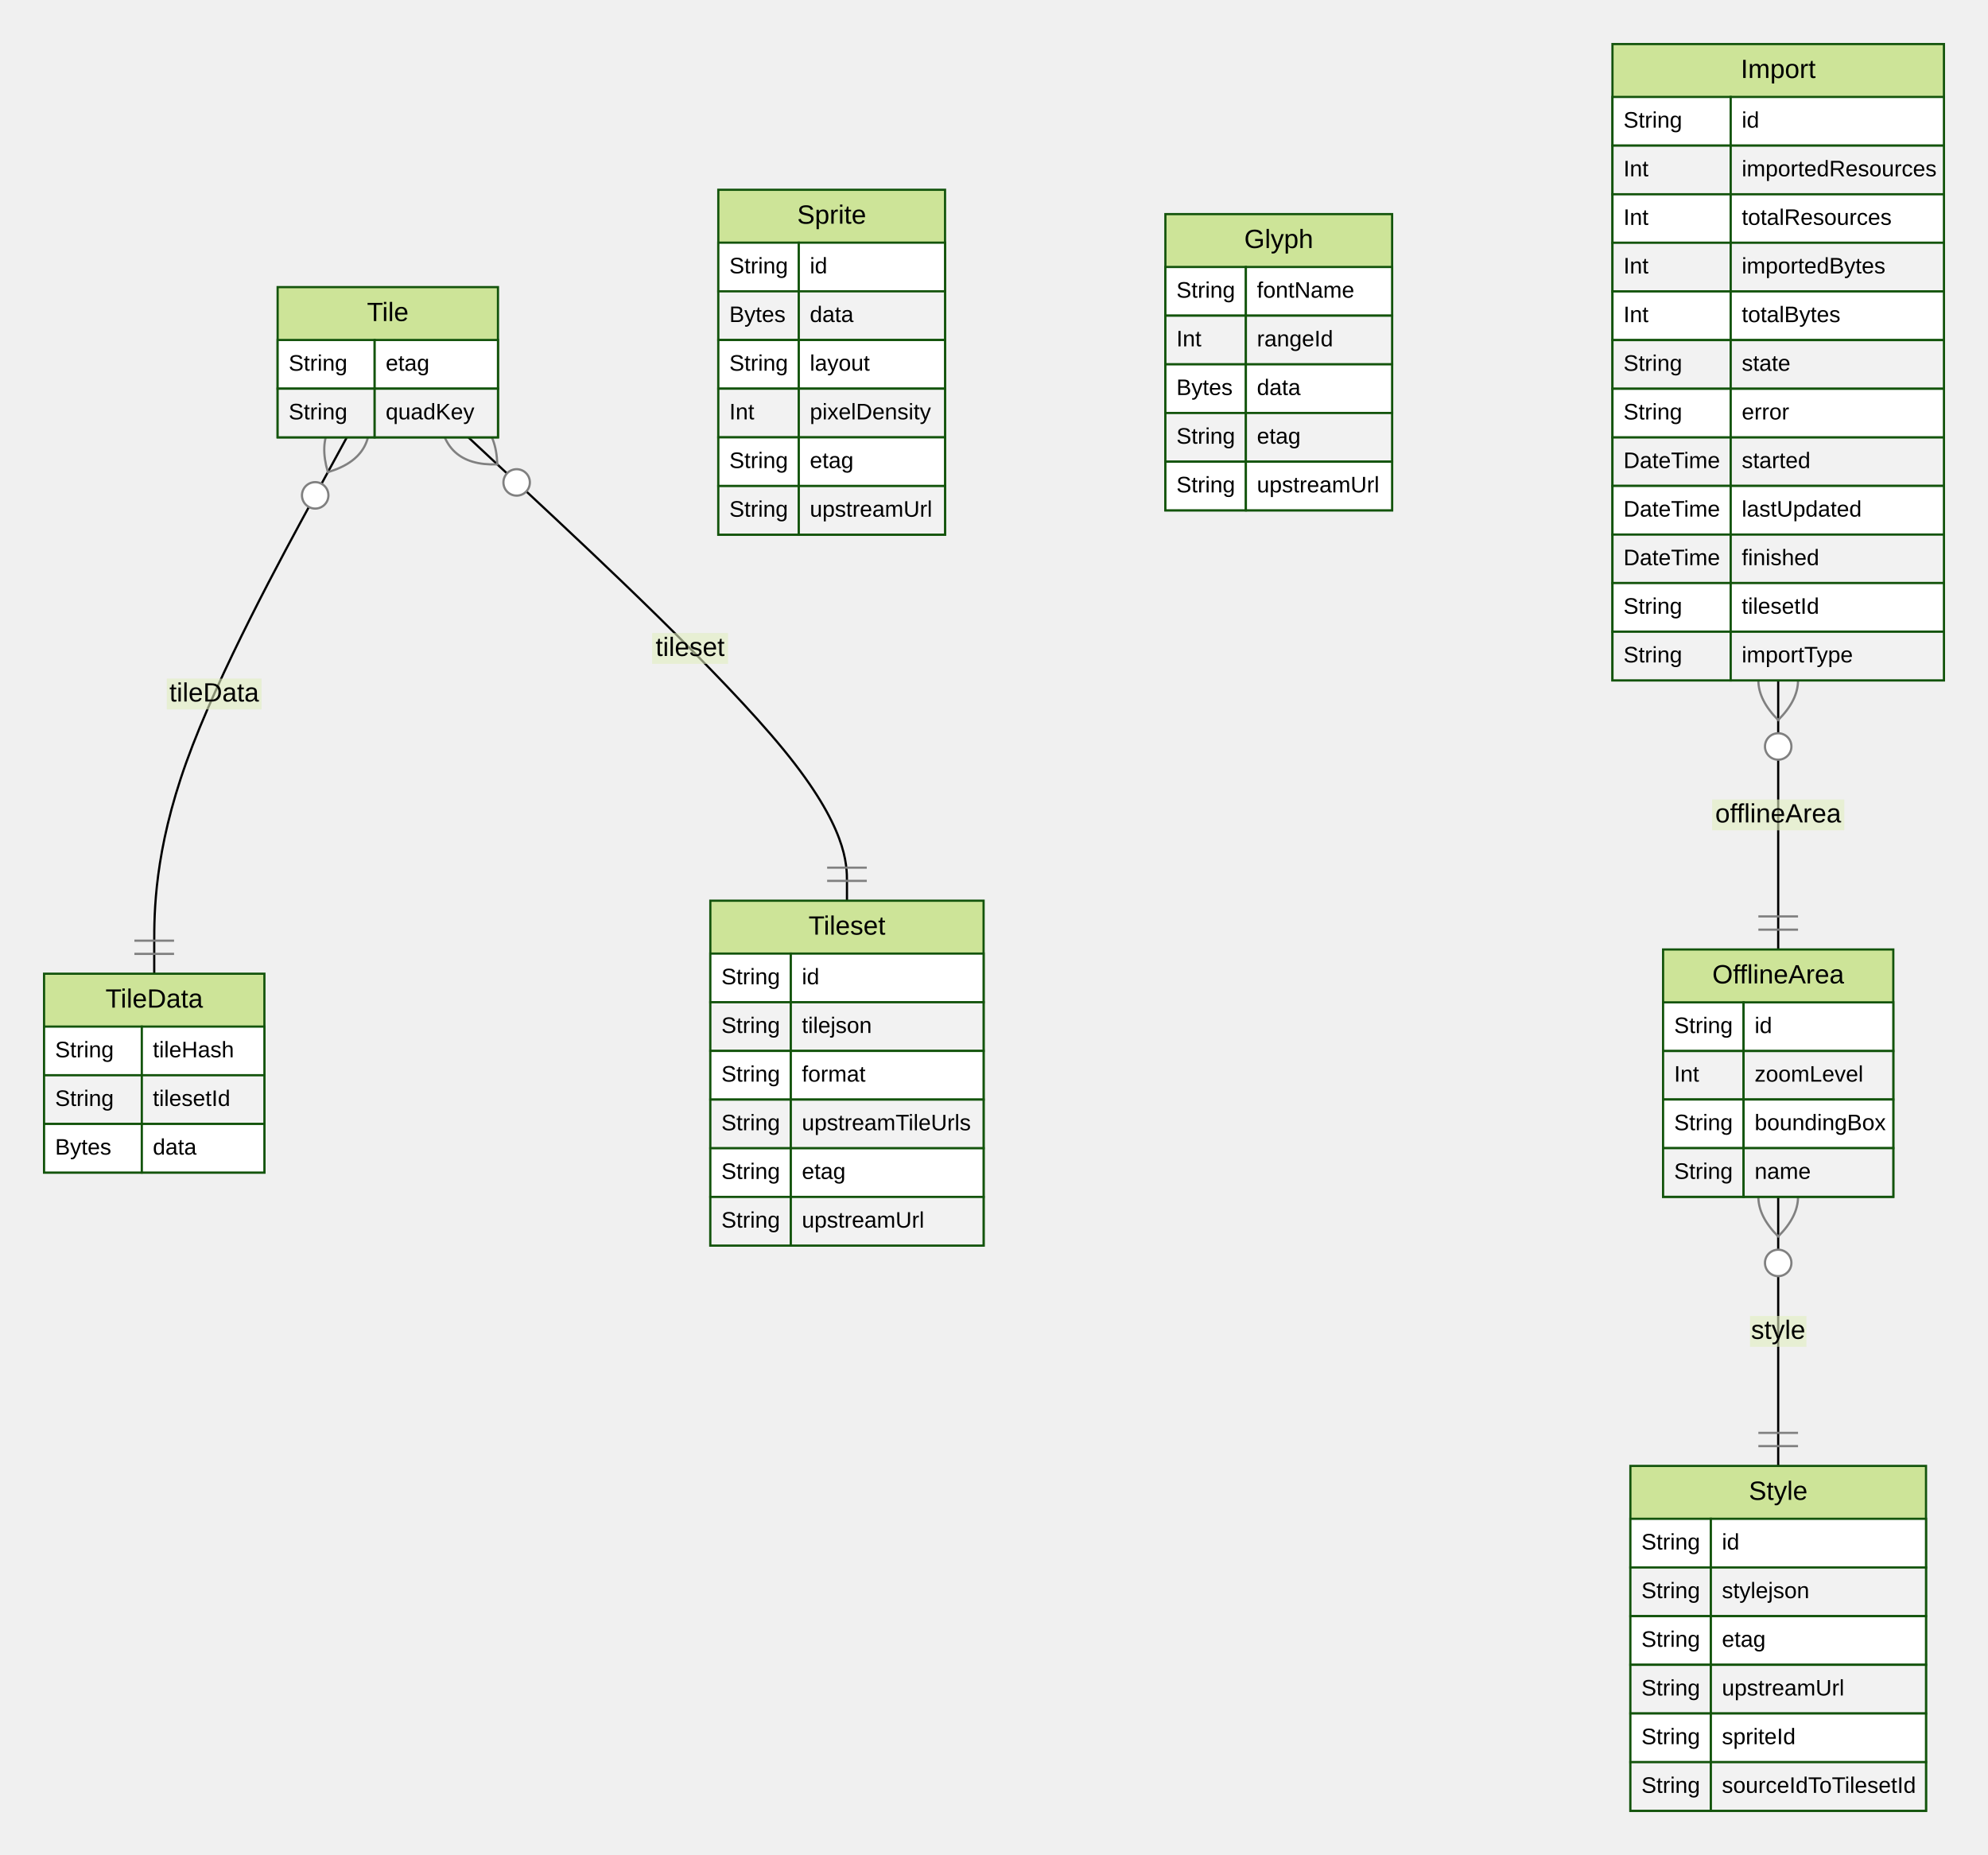
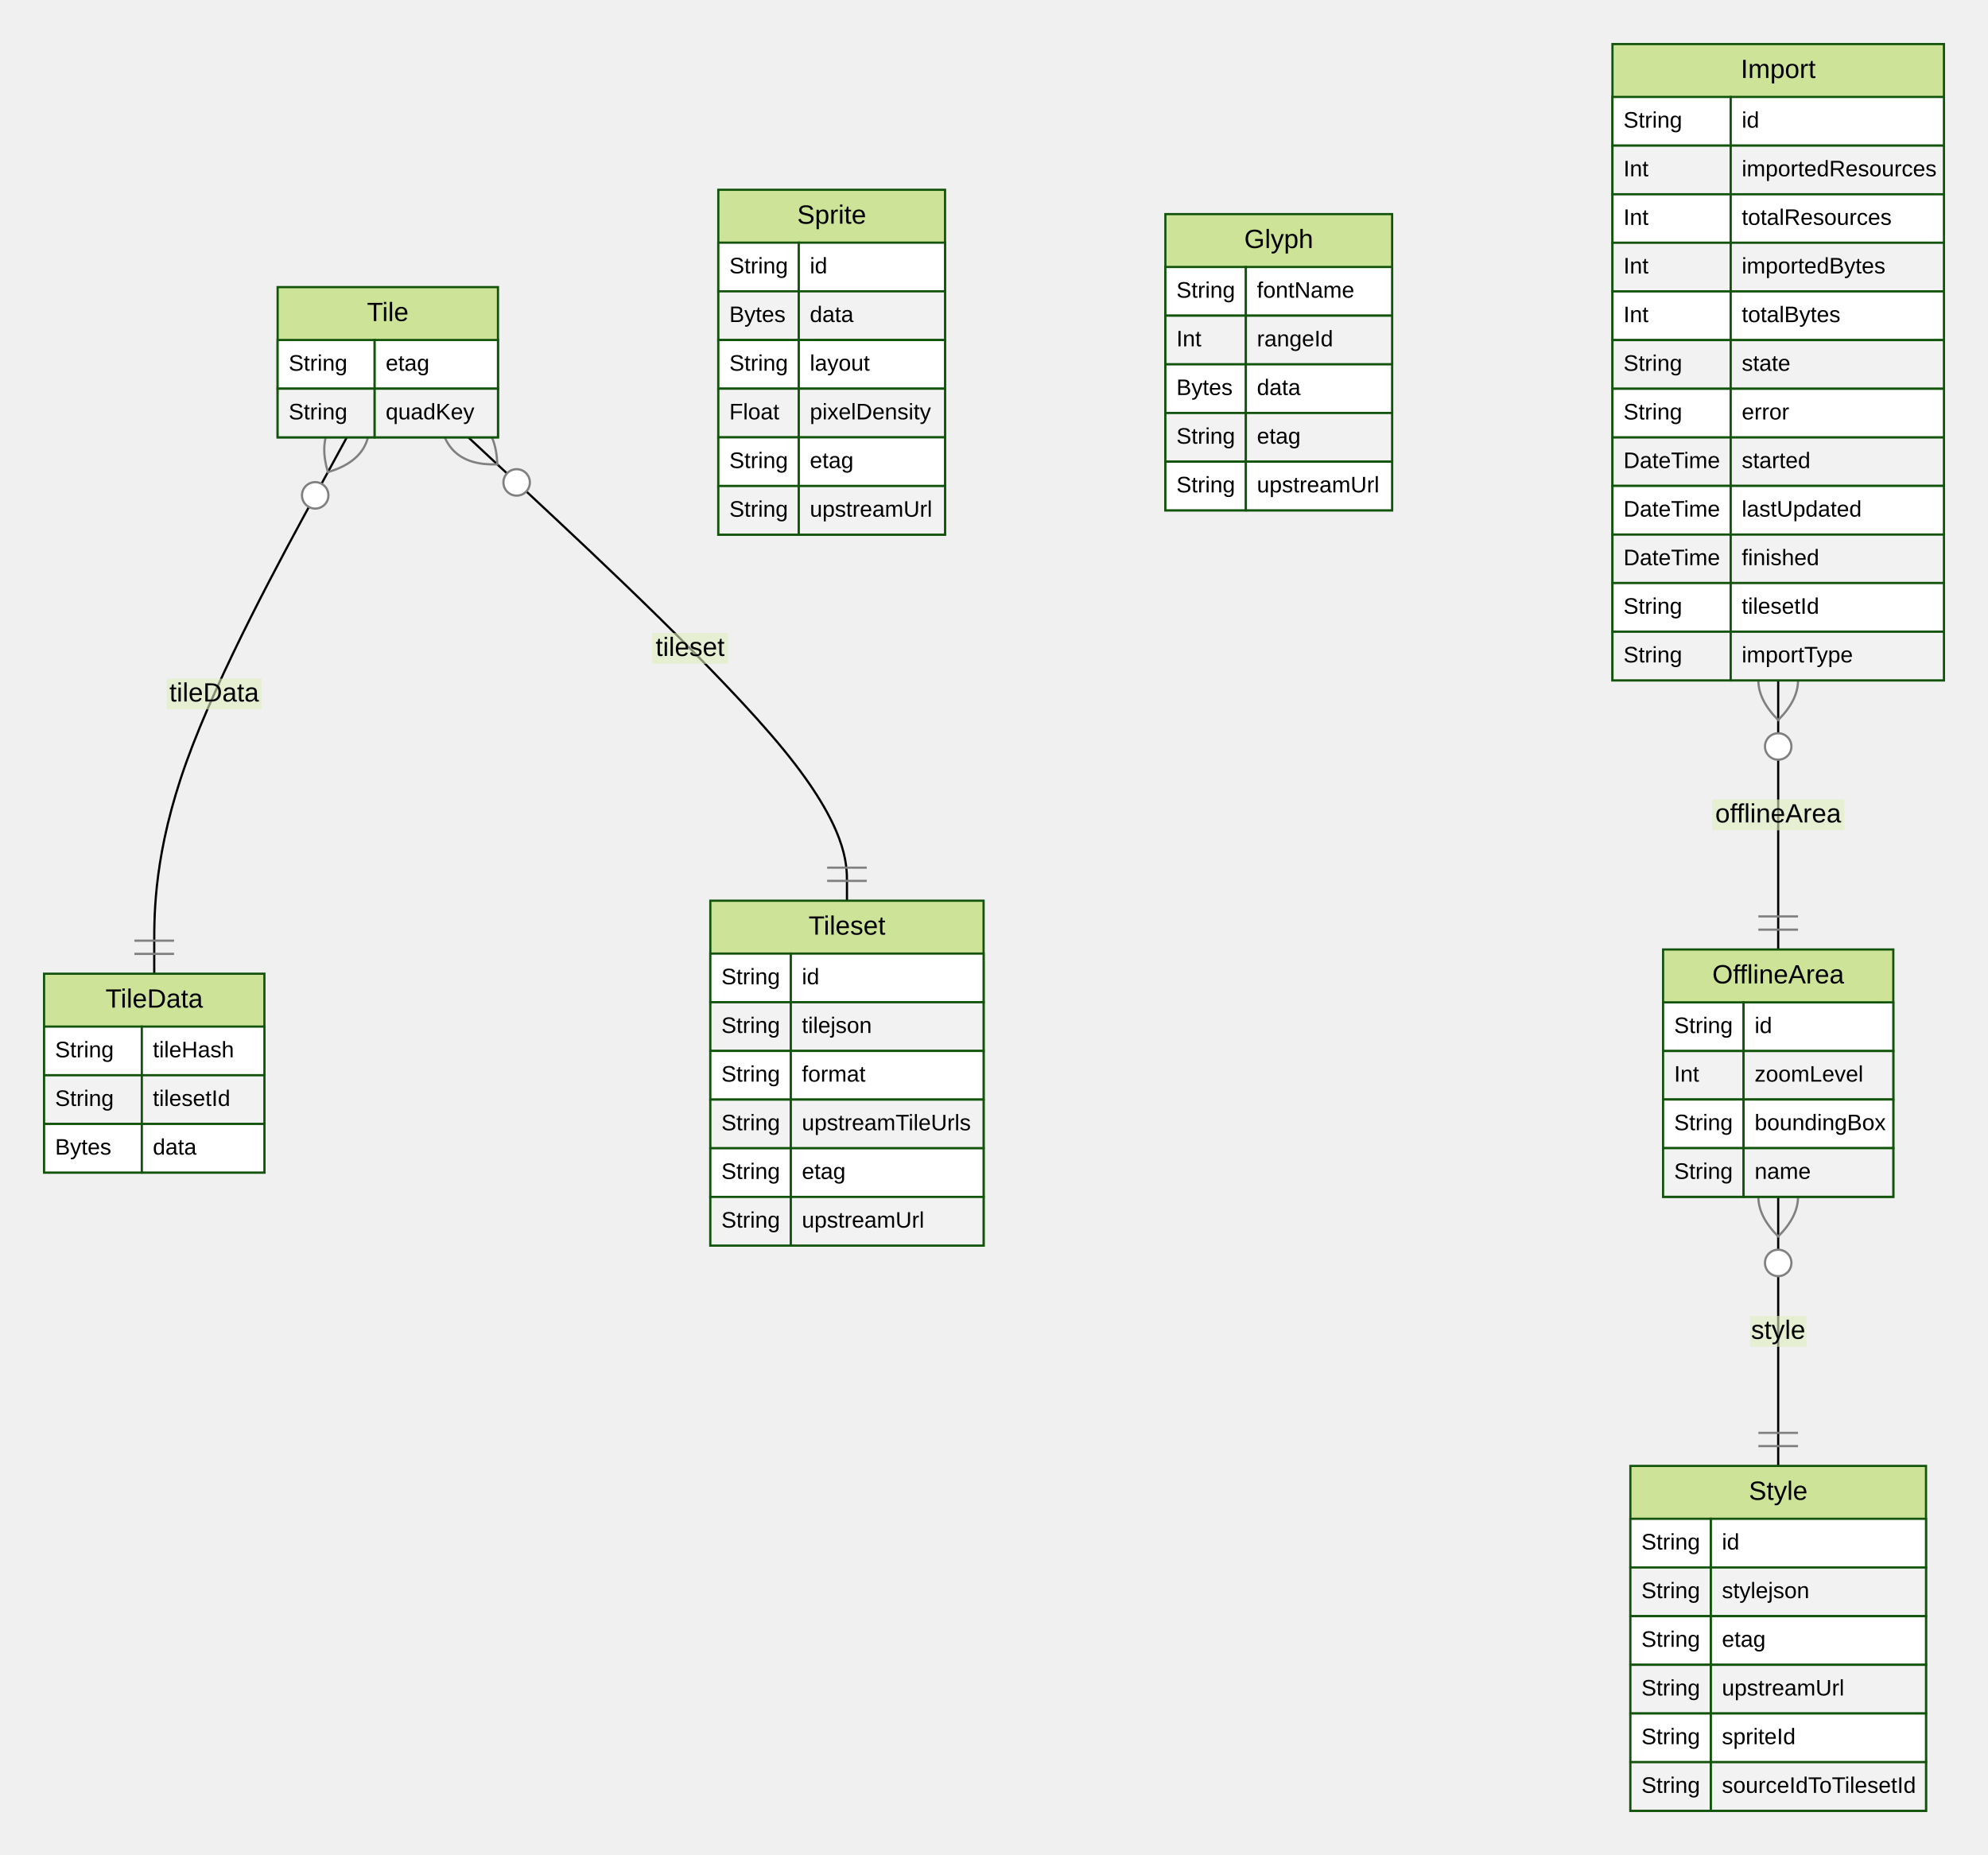
<svg xmlns="http://www.w3.org/2000/svg" aria-labelledby="chart-title-mermaid-0 chart-desc-mermaid-0" role="img" viewBox="0 0 902.254 841.928" style="max-width: 902.254px; background-color: white;" height="841.928" width="100%" id="mermaid-0">
  <style>#mermaid-0 {font-family:"trebuchet ms",verdana,arial,sans-serif;font-size:16px;fill:#000000;}#mermaid-0 .error-icon{fill:#552222;}#mermaid-0 .error-text{fill:#552222;stroke:#552222;}#mermaid-0 .edge-thickness-normal{stroke-width:2px;}#mermaid-0 .edge-thickness-thick{stroke-width:3.5px;}#mermaid-0 .edge-pattern-solid{stroke-dasharray:0;}#mermaid-0 .edge-pattern-dashed{stroke-dasharray:3;}#mermaid-0 .edge-pattern-dotted{stroke-dasharray:2;}#mermaid-0 .marker{fill:#000000;stroke:#000000;}#mermaid-0 .marker.cross{stroke:#000000;}#mermaid-0 svg{font-family:"trebuchet ms",verdana,arial,sans-serif;font-size:16px;}#mermaid-0 .entityBox{fill:#cde498;stroke:#13540c;}#mermaid-0 .attributeBoxOdd{fill:#ffffff;stroke:#13540c;}#mermaid-0 .attributeBoxEven{fill:#f2f2f2;stroke:#13540c;}#mermaid-0 .relationshipLabelBox{fill:hsl(78.158, 58.462%, 84.51%);opacity:0.7;background-color:hsl(78.158, 58.462%, 84.51%);}#mermaid-0 .relationshipLabelBox rect{opacity:0.5;}#mermaid-0 .relationshipLine{stroke:#000000;}#mermaid-0 :root{--mermaid-font-family:"trebuchet ms",verdana,arial,sans-serif;}</style>
  <g />
  <defs>
    <marker orient="auto" markerHeight="18" markerWidth="18" refY="9" refX="0" id="ONLY_ONE_START">
      <path d="M9,0 L9,18 M15,0 L15,18" fill="none" stroke="gray" />
    </marker>
  </defs>
  <defs>
    <marker orient="auto" markerHeight="18" markerWidth="18" refY="9" refX="18" id="ONLY_ONE_END">
      <path d="M3,0 L3,18 M9,0 L9,18" fill="none" stroke="gray" />
    </marker>
  </defs>
  <defs>
    <marker orient="auto" markerHeight="18" markerWidth="30" refY="9" refX="0" id="ZERO_OR_ONE_START">
      <circle r="6" cy="9" cx="21" fill="white" stroke="gray" />
      <path d="M9,0 L9,18" fill="none" stroke="gray" />
    </marker>
  </defs>
  <defs>
    <marker orient="auto" markerHeight="18" markerWidth="30" refY="9" refX="30" id="ZERO_OR_ONE_END">
      <circle r="6" cy="9" cx="9" fill="white" stroke="gray" />
      <path d="M21,0 L21,18" fill="none" stroke="gray" />
    </marker>
  </defs>
  <defs>
    <marker orient="auto" markerHeight="36" markerWidth="45" refY="18" refX="18" id="ONE_OR_MORE_START">
      <path d="M0,18 Q 18,0 36,18 Q 18,36 0,18 M42,9 L42,27" fill="none" stroke="gray" />
    </marker>
  </defs>
  <defs>
    <marker orient="auto" markerHeight="36" markerWidth="45" refY="18" refX="27" id="ONE_OR_MORE_END">
      <path d="M3,9 L3,27 M9,18 Q27,0 45,18 Q27,36 9,18" fill="none" stroke="gray" />
    </marker>
  </defs>
  <defs>
    <marker orient="auto" markerHeight="36" markerWidth="57" refY="18" refX="18" id="ZERO_OR_MORE_START">
      <circle r="6" cy="18" cx="48" fill="white" stroke="gray" />
      <path d="M0,18 Q18,0 36,18 Q18,36 0,18" fill="none" stroke="gray" />
    </marker>
  </defs>
  <defs>
    <marker orient="auto" markerHeight="36" markerWidth="57" refY="18" refX="39" id="ZERO_OR_MORE_END">
      <circle r="6" cy="18" cx="9" fill="white" stroke="gray" />
      <path d="M21,18 Q39,0 57,18 Q39,36 21,18" fill="none" stroke="gray" />
    </marker>
  </defs>
  <path marker-start="url(#ZERO_OR_MORE_START)" marker-end="url(#ONLY_ONE_END)" fill="none" stroke="gray" d="M157.415,198.505L142.846,225.225C128.277,251.945,99.138,305.386,84.569,345.962C70,386.539,70,414.251,70,428.108L70,441.964" class="er relationshipLine" />
  <path marker-start="url(#ZERO_OR_MORE_START)" marker-end="url(#ONLY_ONE_END)" fill="none" stroke="gray" d="M212.547,198.505L241.188,225.225C269.829,251.945,327.112,305.386,355.753,340.439C384.395,375.493,384.395,392.16,384.395,400.493L384.395,408.826" class="er relationshipLine" />
  <path marker-start="url(#ZERO_OR_MORE_START)" marker-end="url(#ONLY_ONE_END)" fill="none" stroke="gray" d="M807.035,543.239L807.035,555.262C807.035,567.285,807.035,591.331,807.035,611.687C807.035,632.044,807.035,648.71,807.035,657.044L807.035,665.377" class="er relationshipLine" />
  <path marker-start="url(#ZERO_OR_MORE_START)" marker-end="url(#ONLY_ONE_END)" fill="none" stroke="gray" d="M807.035,308.826L807.035,317.16C807.035,325.493,807.035,342.16,807.035,362.516C807.035,382.872,807.035,406.918,807.035,418.941L807.035,430.964" class="er relationshipLine" />
  <g transform="translate(20,441.9639 )" id="TileData">
    <rect height="90.275" width="100" y="0" x="0" stroke="gray" fill-opacity="100%" fill="honeydew" class="er entityBox" />
    <text transform="translate(50,12)" style="font-family: &quot;trebuchet ms&quot;, verdana, arial, sans-serif;; font-size: 12px" text-anchor="middle" dominant-baseline="middle" y="0" x="0" id="entity-TileData" class="er entityLabel">TileData</text>
    <rect height="22.092" width="44.367" y="24" x="0" stroke="gray" fill-opacity="100%" fill="honeydew" class="er attributeBoxOdd" />
    <text transform="translate(5,35.0459)" style="font-family: &quot;trebuchet ms&quot;, verdana, arial, sans-serif;; font-size: 10.2px" text-anchor="left" dominant-baseline="middle" y="0" x="0" id="entity-TileData-attr-1-type" class="er entityLabel">String</text>
    <rect height="22.092" width="55.633" y="24" x="44.367" stroke="gray" fill-opacity="100%" fill="honeydew" class="er attributeBoxOdd" />
    <text transform="translate(49.36719,35.0459)" style="font-family: &quot;trebuchet ms&quot;, verdana, arial, sans-serif;; font-size: 10.2px" text-anchor="left" dominant-baseline="middle" y="0" x="0" id="entity-TileData-attr-1-name" class="er entityLabel">tileHash</text>
    <rect height="22.092" width="44.367" y="46.092" x="0" stroke="gray" fill-opacity="100%" fill="honeydew" class="er attributeBoxEven" />
    <text transform="translate(5,57.1377)" style="font-family: &quot;trebuchet ms&quot;, verdana, arial, sans-serif;; font-size: 10.2px" text-anchor="left" dominant-baseline="middle" y="0" x="0" id="entity-TileData-attr-2-type" class="er entityLabel">String</text>
    <rect height="22.092" width="55.633" y="46.092" x="44.367" stroke="gray" fill-opacity="100%" fill="honeydew" class="er attributeBoxEven" />
    <text transform="translate(49.36719,57.1377)" style="font-family: &quot;trebuchet ms&quot;, verdana, arial, sans-serif;; font-size: 10.2px" text-anchor="left" dominant-baseline="middle" y="0" x="0" id="entity-TileData-attr-2-name" class="er entityLabel">tilesetId</text>
    <rect height="22.092" width="44.367" y="68.184" x="0" stroke="gray" fill-opacity="100%" fill="honeydew" class="er attributeBoxOdd" />
    <text transform="translate(5,79.22949)" style="font-family: &quot;trebuchet ms&quot;, verdana, arial, sans-serif;; font-size: 10.2px" text-anchor="left" dominant-baseline="middle" y="0" x="0" id="entity-TileData-attr-3-type" class="er entityLabel">Bytes</text>
    <rect height="22.092" width="55.633" y="68.184" x="44.367" stroke="gray" fill-opacity="100%" fill="honeydew" class="er attributeBoxOdd" />
    <text transform="translate(49.36719,79.22949)" style="font-family: &quot;trebuchet ms&quot;, verdana, arial, sans-serif;; font-size: 10.2px" text-anchor="left" dominant-baseline="middle" y="0" x="0" id="entity-TileData-attr-3-name" class="er entityLabel">data</text>
  </g>
  <g transform="translate(126.0039,130.3213 )" id="Tile">
    <rect height="68.184" width="100" y="0" x="0" stroke="gray" fill-opacity="100%" fill="honeydew" class="er entityBox" />
    <text transform="translate(50,12)" style="font-family: &quot;trebuchet ms&quot;, verdana, arial, sans-serif;; font-size: 12px" text-anchor="middle" dominant-baseline="middle" y="0" x="0" id="entity-Tile" class="er entityLabel">Tile</text>
    <rect height="22.092" width="44.039" y="24" x="0" stroke="gray" fill-opacity="100%" fill="honeydew" class="er attributeBoxOdd" />
    <text transform="translate(5,35.0459)" style="font-family: &quot;trebuchet ms&quot;, verdana, arial, sans-serif;; font-size: 10.2px" text-anchor="left" dominant-baseline="middle" y="0" x="0" id="entity-Tile-attr-1-type" class="er entityLabel">String</text>
    <rect height="22.092" width="55.961" y="24" x="44.039" stroke="gray" fill-opacity="100%" fill="honeydew" class="er attributeBoxOdd" />
    <text transform="translate(49.03906,35.0459)" style="font-family: &quot;trebuchet ms&quot;, verdana, arial, sans-serif;; font-size: 10.2px" text-anchor="left" dominant-baseline="middle" y="0" x="0" id="entity-Tile-attr-1-name" class="er entityLabel">etag</text>
    <rect height="22.092" width="44.039" y="46.092" x="0" stroke="gray" fill-opacity="100%" fill="honeydew" class="er attributeBoxEven" />
    <text transform="translate(5,57.1377)" style="font-family: &quot;trebuchet ms&quot;, verdana, arial, sans-serif;; font-size: 10.2px" text-anchor="left" dominant-baseline="middle" y="0" x="0" id="entity-Tile-attr-2-type" class="er entityLabel">String</text>
    <rect height="22.092" width="55.961" y="46.092" x="44.039" stroke="gray" fill-opacity="100%" fill="honeydew" class="er attributeBoxEven" />
    <text transform="translate(49.03906,57.1377)" style="font-family: &quot;trebuchet ms&quot;, verdana, arial, sans-serif;; font-size: 10.2px" text-anchor="left" dominant-baseline="middle" y="0" x="0" id="entity-Tile-attr-2-name" class="er entityLabel">quadKey</text>
  </g>
  <g transform="translate(322.3867,408.8262 )" id="Tileset">
    <rect height="156.551" width="124.016" y="0" x="0" stroke="gray" fill-opacity="100%" fill="honeydew" class="er entityBox" />
    <text transform="translate(62.00781,12)" style="font-family: &quot;trebuchet ms&quot;, verdana, arial, sans-serif;; font-size: 12px" text-anchor="middle" dominant-baseline="middle" y="0" x="0" id="entity-Tileset" class="er entityLabel">Tileset</text>
    <rect height="22.092" width="36.531" y="24" x="0" stroke="gray" fill-opacity="100%" fill="honeydew" class="er attributeBoxOdd" />
    <text transform="translate(5,35.0459)" style="font-family: &quot;trebuchet ms&quot;, verdana, arial, sans-serif;; font-size: 10.2px" text-anchor="left" dominant-baseline="middle" y="0" x="0" id="entity-Tileset-attr-1-type" class="er entityLabel">String</text>
    <rect height="22.092" width="87.484" y="24" x="36.531" stroke="gray" fill-opacity="100%" fill="honeydew" class="er attributeBoxOdd" />
    <text transform="translate(41.53125,35.0459)" style="font-family: &quot;trebuchet ms&quot;, verdana, arial, sans-serif;; font-size: 10.2px" text-anchor="left" dominant-baseline="middle" y="0" x="0" id="entity-Tileset-attr-1-name" class="er entityLabel">id</text>
    <rect height="22.092" width="36.531" y="46.092" x="0" stroke="gray" fill-opacity="100%" fill="honeydew" class="er attributeBoxEven" />
    <text transform="translate(5,57.1377)" style="font-family: &quot;trebuchet ms&quot;, verdana, arial, sans-serif;; font-size: 10.2px" text-anchor="left" dominant-baseline="middle" y="0" x="0" id="entity-Tileset-attr-2-type" class="er entityLabel">String</text>
    <rect height="22.092" width="87.484" y="46.092" x="36.531" stroke="gray" fill-opacity="100%" fill="honeydew" class="er attributeBoxEven" />
    <text transform="translate(41.53125,57.1377)" style="font-family: &quot;trebuchet ms&quot;, verdana, arial, sans-serif;; font-size: 10.2px" text-anchor="left" dominant-baseline="middle" y="0" x="0" id="entity-Tileset-attr-2-name" class="er entityLabel">tilejson</text>
    <rect height="22.092" width="36.531" y="68.184" x="0" stroke="gray" fill-opacity="100%" fill="honeydew" class="er attributeBoxOdd" />
    <text transform="translate(5,79.22949)" style="font-family: &quot;trebuchet ms&quot;, verdana, arial, sans-serif;; font-size: 10.2px" text-anchor="left" dominant-baseline="middle" y="0" x="0" id="entity-Tileset-attr-3-type" class="er entityLabel">String</text>
    <rect height="22.092" width="87.484" y="68.184" x="36.531" stroke="gray" fill-opacity="100%" fill="honeydew" class="er attributeBoxOdd" />
    <text transform="translate(41.53125,79.22949)" style="font-family: &quot;trebuchet ms&quot;, verdana, arial, sans-serif;; font-size: 10.2px" text-anchor="left" dominant-baseline="middle" y="0" x="0" id="entity-Tileset-attr-3-name" class="er entityLabel">format</text>
    <rect height="22.092" width="36.531" y="90.275" x="0" stroke="gray" fill-opacity="100%" fill="honeydew" class="er attributeBoxEven" />
    <text transform="translate(5,101.3213)" style="font-family: &quot;trebuchet ms&quot;, verdana, arial, sans-serif;; font-size: 10.2px" text-anchor="left" dominant-baseline="middle" y="0" x="0" id="entity-Tileset-attr-4-type" class="er entityLabel">String</text>
    <rect height="22.092" width="87.484" y="90.275" x="36.531" stroke="gray" fill-opacity="100%" fill="honeydew" class="er attributeBoxEven" />
    <text transform="translate(41.53125,101.3213)" style="font-family: &quot;trebuchet ms&quot;, verdana, arial, sans-serif;; font-size: 10.2px" text-anchor="left" dominant-baseline="middle" y="0" x="0" id="entity-Tileset-attr-4-name" class="er entityLabel">upstreamTileUrls</text>
    <rect height="22.092" width="36.531" y="112.367" x="0" stroke="gray" fill-opacity="100%" fill="honeydew" class="er attributeBoxOdd" />
    <text transform="translate(5,123.4131)" style="font-family: &quot;trebuchet ms&quot;, verdana, arial, sans-serif;; font-size: 10.2px" text-anchor="left" dominant-baseline="middle" y="0" x="0" id="entity-Tileset-attr-5-type" class="er entityLabel">String</text>
    <rect height="22.092" width="87.484" y="112.367" x="36.531" stroke="gray" fill-opacity="100%" fill="honeydew" class="er attributeBoxOdd" />
    <text transform="translate(41.53125,123.4131)" style="font-family: &quot;trebuchet ms&quot;, verdana, arial, sans-serif;; font-size: 10.2px" text-anchor="left" dominant-baseline="middle" y="0" x="0" id="entity-Tileset-attr-5-name" class="er entityLabel">etag</text>
    <rect height="22.092" width="36.531" y="134.459" x="0" stroke="gray" fill-opacity="100%" fill="honeydew" class="er attributeBoxEven" />
    <text transform="translate(5,145.5049)" style="font-family: &quot;trebuchet ms&quot;, verdana, arial, sans-serif;; font-size: 10.2px" text-anchor="left" dominant-baseline="middle" y="0" x="0" id="entity-Tileset-attr-6-type" class="er entityLabel">String</text>
    <rect height="22.092" width="87.484" y="134.459" x="36.531" stroke="gray" fill-opacity="100%" fill="honeydew" class="er attributeBoxEven" />
    <text transform="translate(41.53125,145.5049)" style="font-family: &quot;trebuchet ms&quot;, verdana, arial, sans-serif;; font-size: 10.2px" text-anchor="left" dominant-baseline="middle" y="0" x="0" id="entity-Tileset-attr-6-name" class="er entityLabel">upstreamUrl</text>
  </g>
  <g transform="translate(739.9492,665.377 )" id="Style">
    <rect height="156.551" width="134.172" y="0" x="0" stroke="gray" fill-opacity="100%" fill="honeydew" class="er entityBox" />
    <text transform="translate(67.08594,12)" style="font-family: &quot;trebuchet ms&quot;, verdana, arial, sans-serif;; font-size: 12px" text-anchor="middle" dominant-baseline="middle" y="0" x="0" id="entity-Style" class="er entityLabel">Style</text>
    <rect height="22.092" width="36.531" y="24" x="0" stroke="gray" fill-opacity="100%" fill="honeydew" class="er attributeBoxOdd" />
    <text transform="translate(5,35.0459)" style="font-family: &quot;trebuchet ms&quot;, verdana, arial, sans-serif;; font-size: 10.2px" text-anchor="left" dominant-baseline="middle" y="0" x="0" id="entity-Style-attr-1-type" class="er entityLabel">String</text>
    <rect height="22.092" width="97.641" y="24" x="36.531" stroke="gray" fill-opacity="100%" fill="honeydew" class="er attributeBoxOdd" />
    <text transform="translate(41.53125,35.0459)" style="font-family: &quot;trebuchet ms&quot;, verdana, arial, sans-serif;; font-size: 10.2px" text-anchor="left" dominant-baseline="middle" y="0" x="0" id="entity-Style-attr-1-name" class="er entityLabel">id</text>
    <rect height="22.092" width="36.531" y="46.092" x="0" stroke="gray" fill-opacity="100%" fill="honeydew" class="er attributeBoxEven" />
    <text transform="translate(5,57.1377)" style="font-family: &quot;trebuchet ms&quot;, verdana, arial, sans-serif;; font-size: 10.2px" text-anchor="left" dominant-baseline="middle" y="0" x="0" id="entity-Style-attr-2-type" class="er entityLabel">String</text>
    <rect height="22.092" width="97.641" y="46.092" x="36.531" stroke="gray" fill-opacity="100%" fill="honeydew" class="er attributeBoxEven" />
    <text transform="translate(41.53125,57.1377)" style="font-family: &quot;trebuchet ms&quot;, verdana, arial, sans-serif;; font-size: 10.2px" text-anchor="left" dominant-baseline="middle" y="0" x="0" id="entity-Style-attr-2-name" class="er entityLabel">stylejson</text>
    <rect height="22.092" width="36.531" y="68.184" x="0" stroke="gray" fill-opacity="100%" fill="honeydew" class="er attributeBoxOdd" />
    <text transform="translate(5,79.22949)" style="font-family: &quot;trebuchet ms&quot;, verdana, arial, sans-serif;; font-size: 10.2px" text-anchor="left" dominant-baseline="middle" y="0" x="0" id="entity-Style-attr-3-type" class="er entityLabel">String</text>
    <rect height="22.092" width="97.641" y="68.184" x="36.531" stroke="gray" fill-opacity="100%" fill="honeydew" class="er attributeBoxOdd" />
    <text transform="translate(41.53125,79.22949)" style="font-family: &quot;trebuchet ms&quot;, verdana, arial, sans-serif;; font-size: 10.2px" text-anchor="left" dominant-baseline="middle" y="0" x="0" id="entity-Style-attr-3-name" class="er entityLabel">etag</text>
    <rect height="22.092" width="36.531" y="90.275" x="0" stroke="gray" fill-opacity="100%" fill="honeydew" class="er attributeBoxEven" />
    <text transform="translate(5,101.3213)" style="font-family: &quot;trebuchet ms&quot;, verdana, arial, sans-serif;; font-size: 10.2px" text-anchor="left" dominant-baseline="middle" y="0" x="0" id="entity-Style-attr-4-type" class="er entityLabel">String</text>
    <rect height="22.092" width="97.641" y="90.275" x="36.531" stroke="gray" fill-opacity="100%" fill="honeydew" class="er attributeBoxEven" />
    <text transform="translate(41.53125,101.3213)" style="font-family: &quot;trebuchet ms&quot;, verdana, arial, sans-serif;; font-size: 10.2px" text-anchor="left" dominant-baseline="middle" y="0" x="0" id="entity-Style-attr-4-name" class="er entityLabel">upstreamUrl</text>
    <rect height="22.092" width="36.531" y="112.367" x="0" stroke="gray" fill-opacity="100%" fill="honeydew" class="er attributeBoxOdd" />
    <text transform="translate(5,123.4131)" style="font-family: &quot;trebuchet ms&quot;, verdana, arial, sans-serif;; font-size: 10.2px" text-anchor="left" dominant-baseline="middle" y="0" x="0" id="entity-Style-attr-5-type" class="er entityLabel">String</text>
    <rect height="22.092" width="97.641" y="112.367" x="36.531" stroke="gray" fill-opacity="100%" fill="honeydew" class="er attributeBoxOdd" />
    <text transform="translate(41.53125,123.4131)" style="font-family: &quot;trebuchet ms&quot;, verdana, arial, sans-serif;; font-size: 10.2px" text-anchor="left" dominant-baseline="middle" y="0" x="0" id="entity-Style-attr-5-name" class="er entityLabel">spriteId</text>
    <rect height="22.092" width="36.531" y="134.459" x="0" stroke="gray" fill-opacity="100%" fill="honeydew" class="er attributeBoxEven" />
    <text transform="translate(5,145.5049)" style="font-family: &quot;trebuchet ms&quot;, verdana, arial, sans-serif;; font-size: 10.2px" text-anchor="left" dominant-baseline="middle" y="0" x="0" id="entity-Style-attr-6-type" class="er entityLabel">String</text>
    <rect height="22.092" width="97.641" y="134.459" x="36.531" stroke="gray" fill-opacity="100%" fill="honeydew" class="er attributeBoxEven" />
    <text transform="translate(41.53125,145.5049)" style="font-family: &quot;trebuchet ms&quot;, verdana, arial, sans-serif;; font-size: 10.2px" text-anchor="left" dominant-baseline="middle" y="0" x="0" id="entity-Style-attr-6-name" class="er entityLabel">sourceIdToTilesetId</text>
  </g>
  <g transform="translate(326.0039,86.1377 )" id="Sprite">
    <rect height="156.551" width="102.906" y="0" x="0" stroke="gray" fill-opacity="100%" fill="honeydew" class="er entityBox" />
    <text transform="translate(51.45312,12)" style="font-family: &quot;trebuchet ms&quot;, verdana, arial, sans-serif;; font-size: 12px" text-anchor="middle" dominant-baseline="middle" y="0" x="0" id="entity-Sprite" class="er entityLabel">Sprite</text>
    <rect height="22.092" width="36.531" y="24" x="0" stroke="gray" fill-opacity="100%" fill="honeydew" class="er attributeBoxOdd" />
    <text transform="translate(5,35.0459)" style="font-family: &quot;trebuchet ms&quot;, verdana, arial, sans-serif;; font-size: 10.2px" text-anchor="left" dominant-baseline="middle" y="0" x="0" id="entity-Sprite-attr-1-type" class="er entityLabel">String</text>
    <rect height="22.092" width="66.375" y="24" x="36.531" stroke="gray" fill-opacity="100%" fill="honeydew" class="er attributeBoxOdd" />
    <text transform="translate(41.53125,35.0459)" style="font-family: &quot;trebuchet ms&quot;, verdana, arial, sans-serif;; font-size: 10.2px" text-anchor="left" dominant-baseline="middle" y="0" x="0" id="entity-Sprite-attr-1-name" class="er entityLabel">id</text>
    <rect height="22.092" width="36.531" y="46.092" x="0" stroke="gray" fill-opacity="100%" fill="honeydew" class="er attributeBoxEven" />
    <text transform="translate(5,57.1377)" style="font-family: &quot;trebuchet ms&quot;, verdana, arial, sans-serif;; font-size: 10.2px" text-anchor="left" dominant-baseline="middle" y="0" x="0" id="entity-Sprite-attr-2-type" class="er entityLabel">Bytes</text>
    <rect height="22.092" width="66.375" y="46.092" x="36.531" stroke="gray" fill-opacity="100%" fill="honeydew" class="er attributeBoxEven" />
    <text transform="translate(41.53125,57.1377)" style="font-family: &quot;trebuchet ms&quot;, verdana, arial, sans-serif;; font-size: 10.2px" text-anchor="left" dominant-baseline="middle" y="0" x="0" id="entity-Sprite-attr-2-name" class="er entityLabel">data</text>
    <rect height="22.092" width="36.531" y="68.184" x="0" stroke="gray" fill-opacity="100%" fill="honeydew" class="er attributeBoxOdd" />
    <text transform="translate(5,79.22949)" style="font-family: &quot;trebuchet ms&quot;, verdana, arial, sans-serif;; font-size: 10.2px" text-anchor="left" dominant-baseline="middle" y="0" x="0" id="entity-Sprite-attr-3-type" class="er entityLabel">String</text>
    <rect height="22.092" width="66.375" y="68.184" x="36.531" stroke="gray" fill-opacity="100%" fill="honeydew" class="er attributeBoxOdd" />
    <text transform="translate(41.53125,79.22949)" style="font-family: &quot;trebuchet ms&quot;, verdana, arial, sans-serif;; font-size: 10.2px" text-anchor="left" dominant-baseline="middle" y="0" x="0" id="entity-Sprite-attr-3-name" class="er entityLabel">layout</text>
    <rect height="22.092" width="36.531" y="90.275" x="0" stroke="gray" fill-opacity="100%" fill="honeydew" class="er attributeBoxEven" />
-     <text transform="translate(5,101.3213)" style="font-family: &quot;trebuchet ms&quot;, verdana, arial, sans-serif;; font-size: 10.2px" text-anchor="left" dominant-baseline="middle" y="0" x="0" id="entity-Sprite-attr-4-type" class="er entityLabel">Int</text>
+     <text transform="translate(5,101.3213)" style="font-family: &quot;trebuchet ms&quot;, verdana, arial, sans-serif;; font-size: 10.2px" text-anchor="left" dominant-baseline="middle" y="0" x="0" id="entity-Sprite-attr-4-type" class="er entityLabel">Float</text>
    <rect height="22.092" width="66.375" y="90.275" x="36.531" stroke="gray" fill-opacity="100%" fill="honeydew" class="er attributeBoxEven" />
    <text transform="translate(41.53125,101.3213)" style="font-family: &quot;trebuchet ms&quot;, verdana, arial, sans-serif;; font-size: 10.2px" text-anchor="left" dominant-baseline="middle" y="0" x="0" id="entity-Sprite-attr-4-name" class="er entityLabel">pixelDensity</text>
    <rect height="22.092" width="36.531" y="112.367" x="0" stroke="gray" fill-opacity="100%" fill="honeydew" class="er attributeBoxOdd" />
    <text transform="translate(5,123.4131)" style="font-family: &quot;trebuchet ms&quot;, verdana, arial, sans-serif;; font-size: 10.2px" text-anchor="left" dominant-baseline="middle" y="0" x="0" id="entity-Sprite-attr-5-type" class="er entityLabel">String</text>
    <rect height="22.092" width="66.375" y="112.367" x="36.531" stroke="gray" fill-opacity="100%" fill="honeydew" class="er attributeBoxOdd" />
    <text transform="translate(41.53125,123.4131)" style="font-family: &quot;trebuchet ms&quot;, verdana, arial, sans-serif;; font-size: 10.2px" text-anchor="left" dominant-baseline="middle" y="0" x="0" id="entity-Sprite-attr-5-name" class="er entityLabel">etag</text>
    <rect height="22.092" width="36.531" y="134.459" x="0" stroke="gray" fill-opacity="100%" fill="honeydew" class="er attributeBoxEven" />
    <text transform="translate(5,145.5049)" style="font-family: &quot;trebuchet ms&quot;, verdana, arial, sans-serif;; font-size: 10.2px" text-anchor="left" dominant-baseline="middle" y="0" x="0" id="entity-Sprite-attr-6-type" class="er entityLabel">String</text>
    <rect height="22.092" width="66.375" y="134.459" x="36.531" stroke="gray" fill-opacity="100%" fill="honeydew" class="er attributeBoxEven" />
    <text transform="translate(41.53125,145.5049)" style="font-family: &quot;trebuchet ms&quot;, verdana, arial, sans-serif;; font-size: 10.2px" text-anchor="left" dominant-baseline="middle" y="0" x="0" id="entity-Sprite-attr-6-name" class="er entityLabel">upstreamUrl</text>
  </g>
  <g transform="translate(528.9102,97.18359 )" id="Glyph">
    <rect height="134.459" width="102.906" y="0" x="0" stroke="gray" fill-opacity="100%" fill="honeydew" class="er entityBox" />
    <text transform="translate(51.45312,12)" style="font-family: &quot;trebuchet ms&quot;, verdana, arial, sans-serif;; font-size: 12px" text-anchor="middle" dominant-baseline="middle" y="0" x="0" id="entity-Glyph" class="er entityLabel">Glyph</text>
    <rect height="22.092" width="36.531" y="24" x="0" stroke="gray" fill-opacity="100%" fill="honeydew" class="er attributeBoxOdd" />
    <text transform="translate(5,35.0459)" style="font-family: &quot;trebuchet ms&quot;, verdana, arial, sans-serif;; font-size: 10.2px" text-anchor="left" dominant-baseline="middle" y="0" x="0" id="entity-Glyph-attr-1-type" class="er entityLabel">String</text>
    <rect height="22.092" width="66.375" y="24" x="36.531" stroke="gray" fill-opacity="100%" fill="honeydew" class="er attributeBoxOdd" />
    <text transform="translate(41.53125,35.0459)" style="font-family: &quot;trebuchet ms&quot;, verdana, arial, sans-serif;; font-size: 10.2px" text-anchor="left" dominant-baseline="middle" y="0" x="0" id="entity-Glyph-attr-1-name" class="er entityLabel">fontName</text>
    <rect height="22.092" width="36.531" y="46.092" x="0" stroke="gray" fill-opacity="100%" fill="honeydew" class="er attributeBoxEven" />
    <text transform="translate(5,57.1377)" style="font-family: &quot;trebuchet ms&quot;, verdana, arial, sans-serif;; font-size: 10.2px" text-anchor="left" dominant-baseline="middle" y="0" x="0" id="entity-Glyph-attr-2-type" class="er entityLabel">Int</text>
    <rect height="22.092" width="66.375" y="46.092" x="36.531" stroke="gray" fill-opacity="100%" fill="honeydew" class="er attributeBoxEven" />
    <text transform="translate(41.53125,57.1377)" style="font-family: &quot;trebuchet ms&quot;, verdana, arial, sans-serif;; font-size: 10.2px" text-anchor="left" dominant-baseline="middle" y="0" x="0" id="entity-Glyph-attr-2-name" class="er entityLabel">rangeId</text>
    <rect height="22.092" width="36.531" y="68.184" x="0" stroke="gray" fill-opacity="100%" fill="honeydew" class="er attributeBoxOdd" />
    <text transform="translate(5,79.22949)" style="font-family: &quot;trebuchet ms&quot;, verdana, arial, sans-serif;; font-size: 10.2px" text-anchor="left" dominant-baseline="middle" y="0" x="0" id="entity-Glyph-attr-3-type" class="er entityLabel">Bytes</text>
    <rect height="22.092" width="66.375" y="68.184" x="36.531" stroke="gray" fill-opacity="100%" fill="honeydew" class="er attributeBoxOdd" />
    <text transform="translate(41.53125,79.22949)" style="font-family: &quot;trebuchet ms&quot;, verdana, arial, sans-serif;; font-size: 10.2px" text-anchor="left" dominant-baseline="middle" y="0" x="0" id="entity-Glyph-attr-3-name" class="er entityLabel">data</text>
    <rect height="22.092" width="36.531" y="90.275" x="0" stroke="gray" fill-opacity="100%" fill="honeydew" class="er attributeBoxEven" />
    <text transform="translate(5,101.3213)" style="font-family: &quot;trebuchet ms&quot;, verdana, arial, sans-serif;; font-size: 10.2px" text-anchor="left" dominant-baseline="middle" y="0" x="0" id="entity-Glyph-attr-4-type" class="er entityLabel">String</text>
    <rect height="22.092" width="66.375" y="90.275" x="36.531" stroke="gray" fill-opacity="100%" fill="honeydew" class="er attributeBoxEven" />
    <text transform="translate(41.53125,101.3213)" style="font-family: &quot;trebuchet ms&quot;, verdana, arial, sans-serif;; font-size: 10.2px" text-anchor="left" dominant-baseline="middle" y="0" x="0" id="entity-Glyph-attr-4-name" class="er entityLabel">etag</text>
    <rect height="22.092" width="36.531" y="112.367" x="0" stroke="gray" fill-opacity="100%" fill="honeydew" class="er attributeBoxOdd" />
    <text transform="translate(5,123.4131)" style="font-family: &quot;trebuchet ms&quot;, verdana, arial, sans-serif;; font-size: 10.2px" text-anchor="left" dominant-baseline="middle" y="0" x="0" id="entity-Glyph-attr-5-type" class="er entityLabel">String</text>
    <rect height="22.092" width="66.375" y="112.367" x="36.531" stroke="gray" fill-opacity="100%" fill="honeydew" class="er attributeBoxOdd" />
    <text transform="translate(41.53125,123.4131)" style="font-family: &quot;trebuchet ms&quot;, verdana, arial, sans-serif;; font-size: 10.2px" text-anchor="left" dominant-baseline="middle" y="0" x="0" id="entity-Glyph-attr-5-name" class="er entityLabel">upstreamUrl</text>
  </g>
  <g transform="translate(754.793,430.9639 )" id="OfflineArea">
    <rect height="112.275" width="104.484" y="0" x="0" stroke="gray" fill-opacity="100%" fill="honeydew" class="er entityBox" />
    <text transform="translate(52.24219,12)" style="font-family: &quot;trebuchet ms&quot;, verdana, arial, sans-serif;; font-size: 12px" text-anchor="middle" dominant-baseline="middle" y="0" x="0" id="entity-OfflineArea" class="er entityLabel">OfflineArea</text>
    <rect height="22.092" width="36.531" y="24" x="0" stroke="gray" fill-opacity="100%" fill="honeydew" class="er attributeBoxOdd" />
    <text transform="translate(5,35.0459)" style="font-family: &quot;trebuchet ms&quot;, verdana, arial, sans-serif;; font-size: 10.2px" text-anchor="left" dominant-baseline="middle" y="0" x="0" id="entity-OfflineArea-attr-1-type" class="er entityLabel">String</text>
    <rect height="22.092" width="67.953" y="24" x="36.531" stroke="gray" fill-opacity="100%" fill="honeydew" class="er attributeBoxOdd" />
    <text transform="translate(41.53125,35.0459)" style="font-family: &quot;trebuchet ms&quot;, verdana, arial, sans-serif;; font-size: 10.2px" text-anchor="left" dominant-baseline="middle" y="0" x="0" id="entity-OfflineArea-attr-1-name" class="er entityLabel">id</text>
    <rect height="22" width="36.531" y="46.092" x="0" stroke="gray" fill-opacity="100%" fill="honeydew" class="er attributeBoxEven" />
    <text transform="translate(5,57.0918)" style="font-family: &quot;trebuchet ms&quot;, verdana, arial, sans-serif;; font-size: 10.2px" text-anchor="left" dominant-baseline="middle" y="0" x="0" id="entity-OfflineArea-attr-2-type" class="er entityLabel">Int</text>
    <rect height="22" width="67.953" y="46.092" x="36.531" stroke="gray" fill-opacity="100%" fill="honeydew" class="er attributeBoxEven" />
    <text transform="translate(41.53125,57.0918)" style="font-family: &quot;trebuchet ms&quot;, verdana, arial, sans-serif;; font-size: 10.2px" text-anchor="left" dominant-baseline="middle" y="0" x="0" id="entity-OfflineArea-attr-2-name" class="er entityLabel">zoomLevel</text>
    <rect height="22.092" width="36.531" y="68.092" x="0" stroke="gray" fill-opacity="100%" fill="honeydew" class="er attributeBoxOdd" />
    <text transform="translate(5,79.1377)" style="font-family: &quot;trebuchet ms&quot;, verdana, arial, sans-serif;; font-size: 10.2px" text-anchor="left" dominant-baseline="middle" y="0" x="0" id="entity-OfflineArea-attr-3-type" class="er entityLabel">String</text>
    <rect height="22.092" width="67.953" y="68.092" x="36.531" stroke="gray" fill-opacity="100%" fill="honeydew" class="er attributeBoxOdd" />
    <text transform="translate(41.53125,79.1377)" style="font-family: &quot;trebuchet ms&quot;, verdana, arial, sans-serif;; font-size: 10.2px" text-anchor="left" dominant-baseline="middle" y="0" x="0" id="entity-OfflineArea-attr-3-name" class="er entityLabel">boundingBox</text>
    <rect height="22.092" width="36.531" y="90.184" x="0" stroke="gray" fill-opacity="100%" fill="honeydew" class="er attributeBoxEven" />
    <text transform="translate(5,101.2295)" style="font-family: &quot;trebuchet ms&quot;, verdana, arial, sans-serif;; font-size: 10.2px" text-anchor="left" dominant-baseline="middle" y="0" x="0" id="entity-OfflineArea-attr-4-type" class="er entityLabel">String</text>
    <rect height="22.092" width="67.953" y="90.184" x="36.531" stroke="gray" fill-opacity="100%" fill="honeydew" class="er attributeBoxEven" />
    <text transform="translate(41.53125,101.2295)" style="font-family: &quot;trebuchet ms&quot;, verdana, arial, sans-serif;; font-size: 10.2px" text-anchor="left" dominant-baseline="middle" y="0" x="0" id="entity-OfflineArea-attr-4-name" class="er entityLabel">name</text>
  </g>
  <g transform="translate(731.8164,20 )" id="Import">
    <rect height="288.826" width="150.438" y="0" x="0" stroke="gray" fill-opacity="100%" fill="honeydew" class="er entityBox" />
    <text transform="translate(75.21875,12)" style="font-family: &quot;trebuchet ms&quot;, verdana, arial, sans-serif;; font-size: 12px" text-anchor="middle" dominant-baseline="middle" y="0" x="0" id="entity-Import" class="er entityLabel">Import</text>
    <rect height="22.092" width="53.672" y="24" x="0" stroke="gray" fill-opacity="100%" fill="honeydew" class="er attributeBoxOdd" />
    <text transform="translate(5,35.0459)" style="font-family: &quot;trebuchet ms&quot;, verdana, arial, sans-serif;; font-size: 10.2px" text-anchor="left" dominant-baseline="middle" y="0" x="0" id="entity-Import-attr-1-type" class="er entityLabel">String</text>
    <rect height="22.092" width="96.766" y="24" x="53.672" stroke="gray" fill-opacity="100%" fill="honeydew" class="er attributeBoxOdd" />
    <text transform="translate(58.67188,35.0459)" style="font-family: &quot;trebuchet ms&quot;, verdana, arial, sans-serif;; font-size: 10.2px" text-anchor="left" dominant-baseline="middle" y="0" x="0" id="entity-Import-attr-1-name" class="er entityLabel">id</text>
    <rect height="22.092" width="53.672" y="46.092" x="0" stroke="gray" fill-opacity="100%" fill="honeydew" class="er attributeBoxEven" />
    <text transform="translate(5,57.1377)" style="font-family: &quot;trebuchet ms&quot;, verdana, arial, sans-serif;; font-size: 10.2px" text-anchor="left" dominant-baseline="middle" y="0" x="0" id="entity-Import-attr-2-type" class="er entityLabel">Int</text>
    <rect height="22.092" width="96.766" y="46.092" x="53.672" stroke="gray" fill-opacity="100%" fill="honeydew" class="er attributeBoxEven" />
    <text transform="translate(58.67188,57.1377)" style="font-family: &quot;trebuchet ms&quot;, verdana, arial, sans-serif;; font-size: 10.2px" text-anchor="left" dominant-baseline="middle" y="0" x="0" id="entity-Import-attr-2-name" class="er entityLabel">importedResources</text>
    <rect height="22" width="53.672" y="68.184" x="0" stroke="gray" fill-opacity="100%" fill="honeydew" class="er attributeBoxOdd" />
    <text transform="translate(5,79.18359)" style="font-family: &quot;trebuchet ms&quot;, verdana, arial, sans-serif;; font-size: 10.2px" text-anchor="left" dominant-baseline="middle" y="0" x="0" id="entity-Import-attr-3-type" class="er entityLabel">Int</text>
    <rect height="22" width="96.766" y="68.184" x="53.672" stroke="gray" fill-opacity="100%" fill="honeydew" class="er attributeBoxOdd" />
    <text transform="translate(58.67188,79.18359)" style="font-family: &quot;trebuchet ms&quot;, verdana, arial, sans-serif;; font-size: 10.2px" text-anchor="left" dominant-baseline="middle" y="0" x="0" id="entity-Import-attr-3-name" class="er entityLabel">totalResources</text>
    <rect height="22.092" width="53.672" y="90.184" x="0" stroke="gray" fill-opacity="100%" fill="honeydew" class="er attributeBoxEven" />
    <text transform="translate(5,101.2295)" style="font-family: &quot;trebuchet ms&quot;, verdana, arial, sans-serif;; font-size: 10.2px" text-anchor="left" dominant-baseline="middle" y="0" x="0" id="entity-Import-attr-4-type" class="er entityLabel">Int</text>
    <rect height="22.092" width="96.766" y="90.184" x="53.672" stroke="gray" fill-opacity="100%" fill="honeydew" class="er attributeBoxEven" />
    <text transform="translate(58.67188,101.2295)" style="font-family: &quot;trebuchet ms&quot;, verdana, arial, sans-serif;; font-size: 10.2px" text-anchor="left" dominant-baseline="middle" y="0" x="0" id="entity-Import-attr-4-name" class="er entityLabel">importedBytes</text>
    <rect height="22.092" width="53.672" y="112.275" x="0" stroke="gray" fill-opacity="100%" fill="honeydew" class="er attributeBoxOdd" />
    <text transform="translate(5,123.3213)" style="font-family: &quot;trebuchet ms&quot;, verdana, arial, sans-serif;; font-size: 10.2px" text-anchor="left" dominant-baseline="middle" y="0" x="0" id="entity-Import-attr-5-type" class="er entityLabel">Int</text>
    <rect height="22.092" width="96.766" y="112.275" x="53.672" stroke="gray" fill-opacity="100%" fill="honeydew" class="er attributeBoxOdd" />
    <text transform="translate(58.67188,123.3213)" style="font-family: &quot;trebuchet ms&quot;, verdana, arial, sans-serif;; font-size: 10.2px" text-anchor="left" dominant-baseline="middle" y="0" x="0" id="entity-Import-attr-5-name" class="er entityLabel">totalBytes</text>
    <rect height="22.092" width="53.672" y="134.367" x="0" stroke="gray" fill-opacity="100%" fill="honeydew" class="er attributeBoxEven" />
    <text transform="translate(5,145.4131)" style="font-family: &quot;trebuchet ms&quot;, verdana, arial, sans-serif;; font-size: 10.2px" text-anchor="left" dominant-baseline="middle" y="0" x="0" id="entity-Import-attr-6-type" class="er entityLabel">String</text>
    <rect height="22.092" width="96.766" y="134.367" x="53.672" stroke="gray" fill-opacity="100%" fill="honeydew" class="er attributeBoxEven" />
    <text transform="translate(58.67188,145.4131)" style="font-family: &quot;trebuchet ms&quot;, verdana, arial, sans-serif;; font-size: 10.2px" text-anchor="left" dominant-baseline="middle" y="0" x="0" id="entity-Import-attr-6-name" class="er entityLabel">state</text>
    <rect height="22.092" width="53.672" y="156.459" x="0" stroke="gray" fill-opacity="100%" fill="honeydew" class="er attributeBoxOdd" />
    <text transform="translate(5,167.5049)" style="font-family: &quot;trebuchet ms&quot;, verdana, arial, sans-serif;; font-size: 10.2px" text-anchor="left" dominant-baseline="middle" y="0" x="0" id="entity-Import-attr-7-type" class="er entityLabel">String</text>
    <rect height="22.092" width="96.766" y="156.459" x="53.672" stroke="gray" fill-opacity="100%" fill="honeydew" class="er attributeBoxOdd" />
    <text transform="translate(58.67188,167.5049)" style="font-family: &quot;trebuchet ms&quot;, verdana, arial, sans-serif;; font-size: 10.2px" text-anchor="left" dominant-baseline="middle" y="0" x="0" id="entity-Import-attr-7-name" class="er entityLabel">error</text>
    <rect height="22" width="53.672" y="178.551" x="0" stroke="gray" fill-opacity="100%" fill="honeydew" class="er attributeBoxEven" />
    <text transform="translate(5,189.5508)" style="font-family: &quot;trebuchet ms&quot;, verdana, arial, sans-serif;; font-size: 10.2px" text-anchor="left" dominant-baseline="middle" y="0" x="0" id="entity-Import-attr-8-type" class="er entityLabel">DateTime</text>
    <rect height="22" width="96.766" y="178.551" x="53.672" stroke="gray" fill-opacity="100%" fill="honeydew" class="er attributeBoxEven" />
    <text transform="translate(58.67188,189.5508)" style="font-family: &quot;trebuchet ms&quot;, verdana, arial, sans-serif;; font-size: 10.2px" text-anchor="left" dominant-baseline="middle" y="0" x="0" id="entity-Import-attr-8-name" class="er entityLabel">started</text>
    <rect height="22.092" width="53.672" y="200.551" x="0" stroke="gray" fill-opacity="100%" fill="honeydew" class="er attributeBoxOdd" />
    <text transform="translate(5,211.5967)" style="font-family: &quot;trebuchet ms&quot;, verdana, arial, sans-serif;; font-size: 10.2px" text-anchor="left" dominant-baseline="middle" y="0" x="0" id="entity-Import-attr-9-type" class="er entityLabel">DateTime</text>
    <rect height="22.092" width="96.766" y="200.551" x="53.672" stroke="gray" fill-opacity="100%" fill="honeydew" class="er attributeBoxOdd" />
    <text transform="translate(58.67188,211.5967)" style="font-family: &quot;trebuchet ms&quot;, verdana, arial, sans-serif;; font-size: 10.2px" text-anchor="left" dominant-baseline="middle" y="0" x="0" id="entity-Import-attr-9-name" class="er entityLabel">lastUpdated</text>
    <rect height="22" width="53.672" y="222.643" x="0" stroke="gray" fill-opacity="100%" fill="honeydew" class="er attributeBoxEven" />
    <text transform="translate(5,233.6426)" style="font-family: &quot;trebuchet ms&quot;, verdana, arial, sans-serif;; font-size: 10.2px" text-anchor="left" dominant-baseline="middle" y="0" x="0" id="entity-Import-attr-10-type" class="er entityLabel">DateTime</text>
    <rect height="22" width="96.766" y="222.643" x="53.672" stroke="gray" fill-opacity="100%" fill="honeydew" class="er attributeBoxEven" />
    <text transform="translate(58.67188,233.6426)" style="font-family: &quot;trebuchet ms&quot;, verdana, arial, sans-serif;; font-size: 10.2px" text-anchor="left" dominant-baseline="middle" y="0" x="0" id="entity-Import-attr-10-name" class="er entityLabel">finished</text>
    <rect height="22.092" width="53.672" y="244.643" x="0" stroke="gray" fill-opacity="100%" fill="honeydew" class="er attributeBoxOdd" />
    <text transform="translate(5,255.6885)" style="font-family: &quot;trebuchet ms&quot;, verdana, arial, sans-serif;; font-size: 10.2px" text-anchor="left" dominant-baseline="middle" y="0" x="0" id="entity-Import-attr-11-type" class="er entityLabel">String</text>
    <rect height="22.092" width="96.766" y="244.643" x="53.672" stroke="gray" fill-opacity="100%" fill="honeydew" class="er attributeBoxOdd" />
    <text transform="translate(58.67188,255.6885)" style="font-family: &quot;trebuchet ms&quot;, verdana, arial, sans-serif;; font-size: 10.2px" text-anchor="left" dominant-baseline="middle" y="0" x="0" id="entity-Import-attr-11-name" class="er entityLabel">tilesetId</text>
    <rect height="22.092" width="53.672" y="266.734" x="0" stroke="gray" fill-opacity="100%" fill="honeydew" class="er attributeBoxEven" />
    <text transform="translate(5,277.7803)" style="font-family: &quot;trebuchet ms&quot;, verdana, arial, sans-serif;; font-size: 10.2px" text-anchor="left" dominant-baseline="middle" y="0" x="0" id="entity-Import-attr-12-type" class="er entityLabel">String</text>
    <rect height="22.092" width="96.766" y="266.734" x="53.672" stroke="gray" fill-opacity="100%" fill="honeydew" class="er attributeBoxEven" />
    <text transform="translate(58.67188,277.7803)" style="font-family: &quot;trebuchet ms&quot;, verdana, arial, sans-serif;; font-size: 10.2px" text-anchor="left" dominant-baseline="middle" y="0" x="0" id="entity-Import-attr-12-name" class="er entityLabel">importType</text>
  </g>
  <rect fill-opacity="85%" fill="white" height="14" width="43" y="308.012" x="75.701" class="er relationshipLabelBox" />
  <text style="font-family: &quot;trebuchet ms&quot;, verdana, arial, sans-serif;; font-size: 12px" dominant-baseline="middle" text-anchor="middle" y="315.012" x="97.201" id="rel1" class="er relationshipLabel">tileData</text>
  <rect fill-opacity="85%" fill="white" height="14" width="34.438" y="287.342" x="295.977" class="er relationshipLabelBox" />
  <text style="font-family: &quot;trebuchet ms&quot;, verdana, arial, sans-serif;; font-size: 12px" dominant-baseline="middle" text-anchor="middle" y="294.342" x="313.196" id="rel2" class="er relationshipLabel">tileset</text>
  <rect fill-opacity="85%" fill="white" height="14" width="25.625" y="597.308" x="794.223" class="er relationshipLabelBox" />
  <text style="font-family: &quot;trebuchet ms&quot;, verdana, arial, sans-serif;; font-size: 12px" dominant-baseline="middle" text-anchor="middle" y="604.308" x="807.035" id="rel3" class="er relationshipLabel">style</text>
  <rect fill-opacity="85%" fill="white" height="14" width="59.969" y="362.895" x="777.051" class="er relationshipLabelBox" />
  <text style="font-family: &quot;trebuchet ms&quot;, verdana, arial, sans-serif;; font-size: 12px" dominant-baseline="middle" text-anchor="middle" y="369.895" x="807.035" id="rel4" class="er relationshipLabel">offlineArea</text>
</svg>
